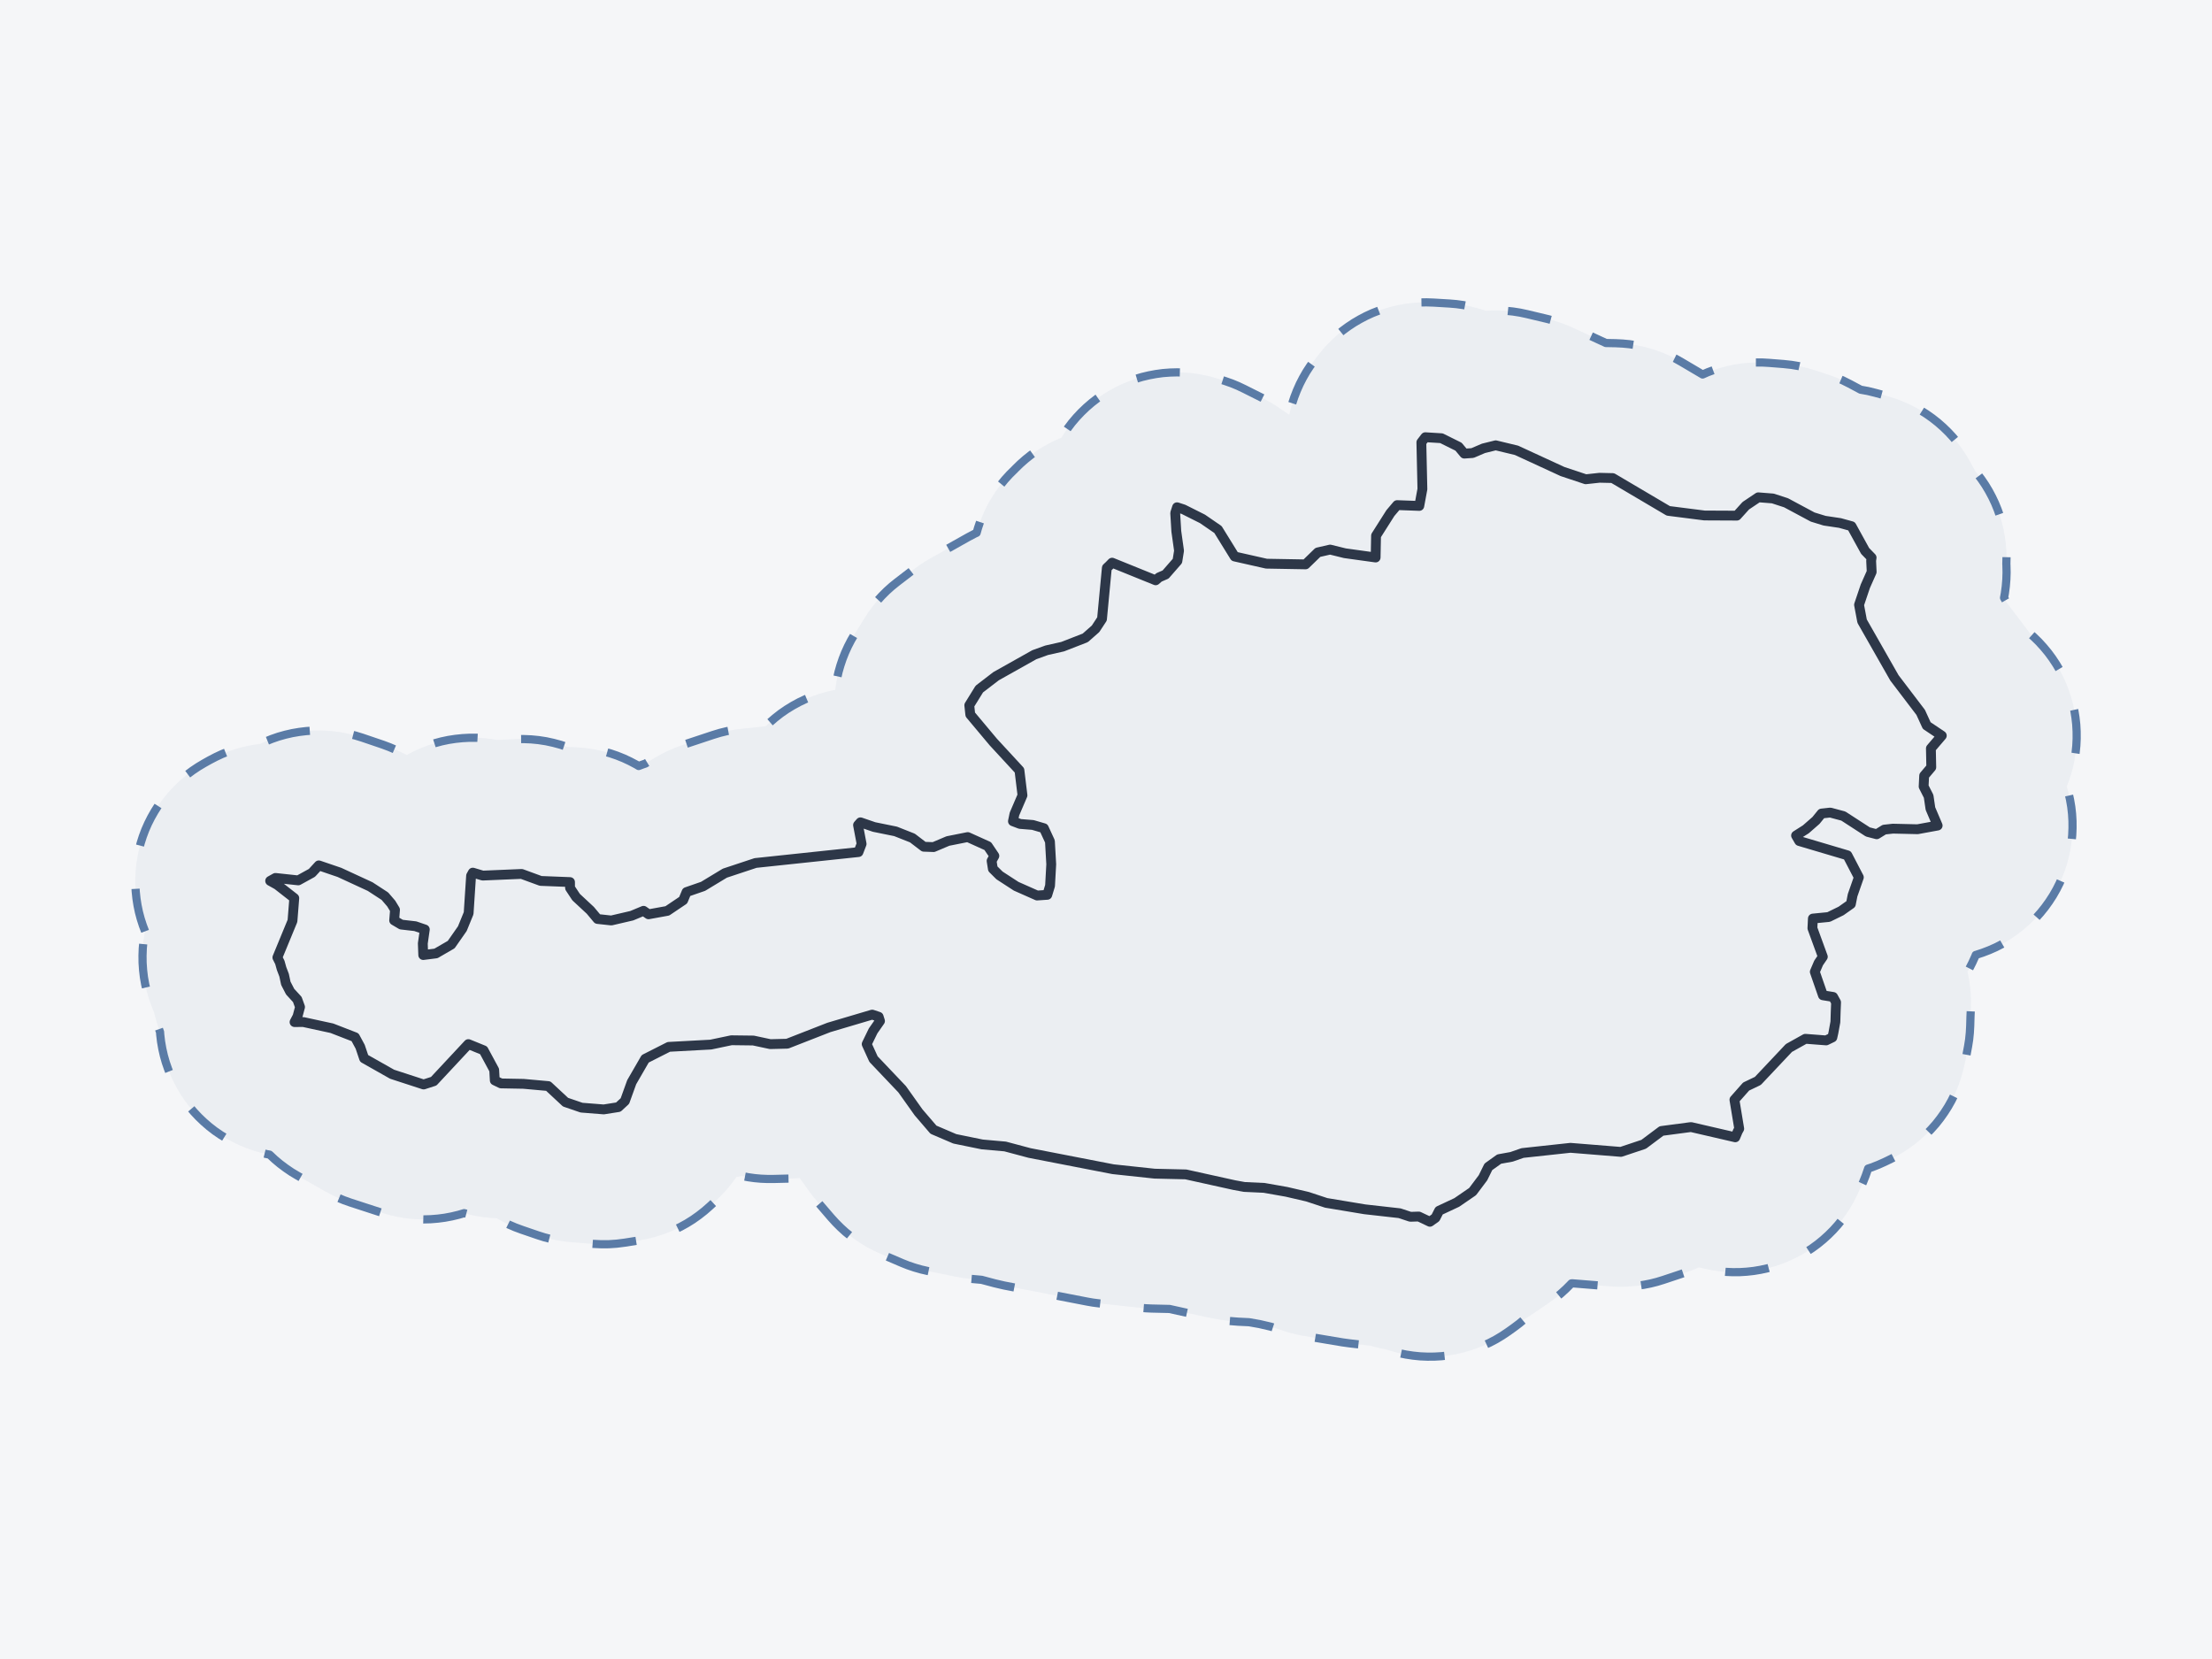
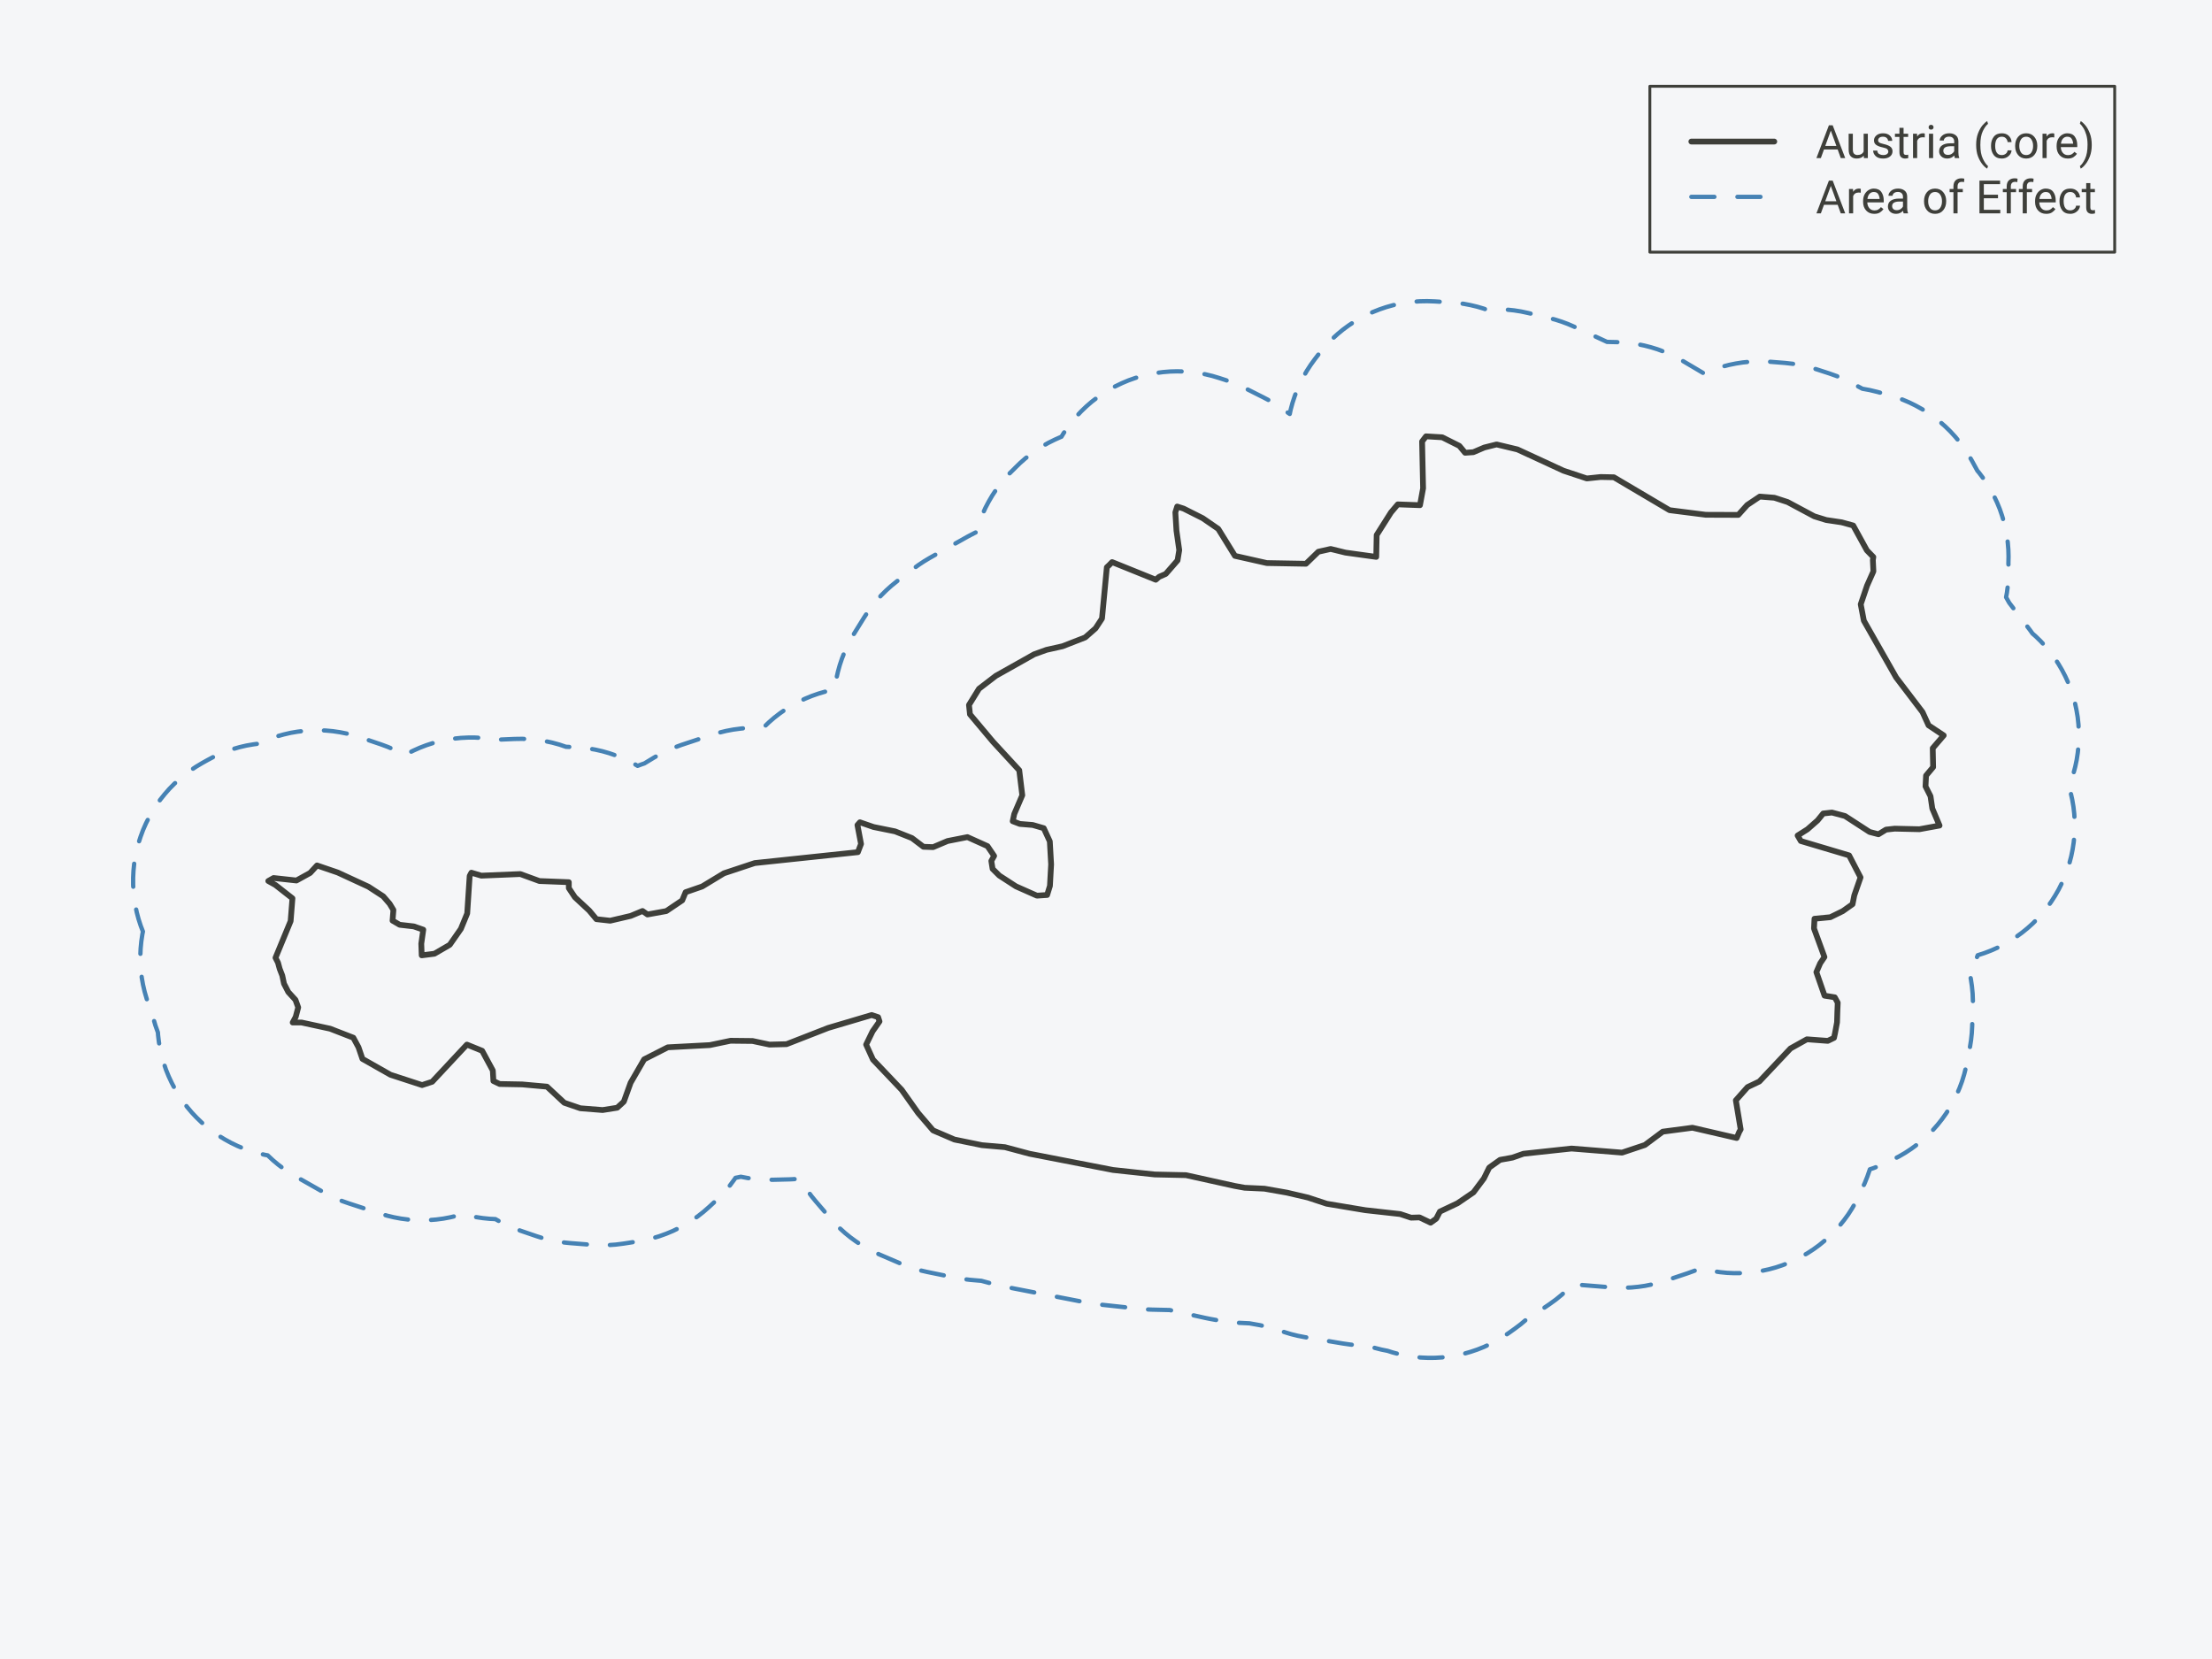
<svg xmlns="http://www.w3.org/2000/svg" width="576.00pt" height="432.00pt" viewBox="0 0 576.00 432.00">
  <g class="svglite">
    <defs>
      <style type="text/css">
    /* theme-aware-processed */
    .svglite line, .svglite polyline, .svglite polygon, .svglite path, .svglite circle {
      fill: none;
      stroke: #3E3F3A;
      stroke-linecap: round;
      stroke-linejoin: round;
      stroke-miterlimit: 10.00;
    }
    .svglite &gt; g &gt; rect {
      fill: none;
      stroke: #3E3F3A;
      stroke-linecap: round;
      stroke-linejoin: round;
      stroke-miterlimit: 10.00;
    }
    .svglite text {
      white-space: pre;
      fill: #3E3F3A;
    }
    .svglite g.glyphgroup path {
      fill: inherit;
      stroke: none;
    }
  </style>
    </defs>
    <rect width="100%" height="100%" style="stroke: none; fill: #F5F6F8;" />
    <defs>
      <clipPath id="cpMC4wMHw1NzYuMDB8MC4wMHw0MzIuMDA=">
        <rect x="0.00" y="0.00" width="576.00" height="432.00" />
      </clipPath>
    </defs>
    <g clip-path="url(#cpMC4wMHw1NzYuMDB8MC4wMHw0MzIuMDA=)">
</g>
    <defs>
-       <clipPath id="cpMC4wMHw1NzYuMDB8NTUuMDR8Mzc2Ljk2">
-         <rect x="0.00" y="55.04" width="576.00" height="321.93" />
+       <clipPath id="cpMTQuNDB8NTYxLjYwfDE0LjQwfDQxNy42MA==">
+         <rect x="14.40" y="14.40" width="547.20" height="403.20" />
      </clipPath>
    </defs>
-     <g clip-path="url(#cpMC4wMHw1NzYuMDB8NTUuMDR8Mzc2Ljk2)">
-       <rect x="0.00" y="55.04" width="576.00" height="321.93" style="stroke-width: 0.00; stroke: none;" /> fill: #F5F6F8;' /&gt;
- </g>
-     <g clip-path="url(#cpMC4wMHw1NzYuMDB8MC4wMHw0MzIuMDA=)">
- </g>
-     <defs>
-       <clipPath id="cpOS45Nnw1NjYuMDR8NjUuMDB8MzY3LjAw">
-         <rect x="9.96" y="65.00" width="556.07" height="302.00" />
-       </clipPath>
-     </defs>
-     <g clip-path="url(#cpOS45Nnw1NjYuMDR8NjUuMDB8MzY3LjAw)">
-       <rect x="9.96" y="65.00" width="556.07" height="302.00" style="stroke-width: 0.00; stroke: none;" /> fill: #F5F6F8;' /&gt;
- <path d="M 37.78 242.51 L 37.21 241.01 L 36.65 239.28 L 36.18 237.52 L 35.81 235.74 L 35.53 233.95 L 35.34 232.14 L 35.24 230.32 L 35.24 228.51 L 35.33 226.69 L 35.52 224.89 L 35.80 223.09 L 36.17 221.31 L 36.63 219.55 L 37.18 217.82 L 37.82 216.12 L 38.55 214.46 L 39.37 212.83 L 40.27 211.25 L 41.24 209.72 L 42.30 208.24 L 43.43 206.82 L 44.63 205.46 L 45.90 204.16 L 47.24 202.93 L 48.64 201.77 L 50.10 200.68 L 51.61 199.67 L 53.17 198.74 L 54.54 197.97 L 56.15 197.13 L 57.79 196.36 L 59.47 195.69 L 61.18 195.10 L 62.92 194.60 L 64.69 194.19 L 66.47 193.88 L 67.76 193.71 L 69.09 193.10 L 70.80 192.41 L 72.54 191.81 L 74.32 191.31 L 76.12 190.90 L 77.94 190.59 L 79.77 190.37 L 81.61 190.24 L 83.45 190.22 L 85.30 190.29 L 87.14 190.46 L 88.96 190.72 L 90.77 191.08 L 92.56 191.54 L 94.32 192.08 L 99.70 193.91 L 101.44 194.56 L 103.14 195.29 L 105.96 196.59 L 106.39 196.34 L 108.03 195.51 L 109.72 194.76 L 111.43 194.10 L 113.18 193.54 L 114.96 193.06 L 116.76 192.68 L 118.58 192.40 L 120.41 192.21 L 122.25 192.11 L 124.08 192.11 L 125.92 192.21 L 127.75 192.41 L 129.45 192.68 L 134.36 192.47 L 136.32 192.45 L 138.29 192.53 L 140.25 192.72 L 142.20 193.02 L 144.12 193.44 L 146.02 193.95 L 147.68 194.51 L 149.85 194.59 L 151.69 194.72 L 153.53 194.94 L 155.35 195.25 L 157.15 195.67 L 158.93 196.17 L 160.68 196.77 L 162.40 197.46 L 164.07 198.24 L 165.71 199.11 L 166.31 199.47 L 167.28 199.10 L 168.07 198.83 L 170.55 197.32 L 172.26 196.35 L 174.02 195.48 L 175.83 194.70 L 177.68 194.03 L 185.67 191.38 L 187.48 190.83 L 189.31 190.38 L 191.17 190.03 L 193.05 189.79 L 199.42 189.11 L 200.39 188.18 L 201.82 186.95 L 203.30 185.79 L 204.85 184.72 L 206.45 183.74 L 208.10 182.84 L 209.80 182.03 L 211.54 181.31 L 213.31 180.69 L 215.12 180.16 L 216.95 179.73 L 217.51 179.63 L 217.65 178.49 L 217.96 176.73 L 218.35 174.99 L 218.84 173.27 L 219.41 171.58 L 220.07 169.91 L 220.81 168.29 L 221.63 166.70 L 222.53 165.16 L 225.14 160.94 L 226.14 159.41 L 227.22 157.94 L 228.37 156.53 L 229.60 155.18 L 230.89 153.89 L 232.25 152.67 L 233.67 151.53 L 238.05 148.17 L 239.39 147.20 L 240.76 146.29 L 242.18 145.45 L 252.12 139.87 L 253.82 138.97 L 254.31 138.75 L 254.68 137.46 L 255.26 135.74 L 255.93 134.06 L 256.68 132.41 L 257.52 130.80 L 258.45 129.24 L 259.45 127.73 L 260.53 126.27 L 261.68 124.87 L 262.90 123.53 L 264.19 122.26 L 264.37 122.07 L 265.66 120.81 L 267.02 119.61 L 268.43 118.48 L 269.90 117.43 L 271.43 116.45 L 273.00 115.56 L 274.62 114.74 L 276.28 114.02 L 276.43 113.96 L 276.95 113.10 L 277.98 111.58 L 279.10 110.10 L 280.30 108.69 L 281.56 107.35 L 282.90 106.07 L 284.30 104.86 L 285.76 103.73 L 287.28 102.68 L 288.86 101.71 L 290.48 100.83 L 292.15 100.03 L 293.85 99.32 L 295.59 98.70 L 297.36 98.17 L 299.16 97.74 L 300.98 97.40 L 302.81 97.15 L 304.65 97.01 L 306.50 96.96 L 308.35 97.01 L 310.19 97.15 L 312.02 97.40 L 313.84 97.74 L 315.64 98.17 L 317.41 98.70 L 319.10 99.25 L 320.75 99.83 L 322.37 100.50 L 323.95 101.25 L 328.90 103.73 L 330.32 104.49 L 331.71 105.31 L 333.05 106.19 L 335.74 108.04 L 335.99 106.91 L 336.46 105.15 L 337.03 103.41 L 337.69 101.71 L 338.43 100.04 L 339.26 98.42 L 340.17 96.83 L 341.17 95.30 L 342.24 93.83 L 343.26 92.49 L 344.40 91.08 L 345.60 89.74 L 346.88 88.46 L 348.22 87.24 L 349.61 86.10 L 351.07 85.03 L 352.58 84.03 L 354.14 83.12 L 355.74 82.28 L 357.38 81.53 L 359.07 80.87 L 360.78 80.29 L 362.52 79.80 L 364.28 79.40 L 366.06 79.10 L 367.85 78.88 L 369.66 78.76 L 371.46 78.73 L 373.27 78.79 L 377.47 79.04 L 379.23 79.19 L 380.98 79.43 L 382.71 79.76 L 384.42 80.17 L 386.11 80.67 L 386.88 80.94 L 388.42 80.85 L 390.28 80.84 L 392.14 80.93 L 394.00 81.12 L 395.84 81.41 L 397.66 81.80 L 403.07 83.09 L 404.75 83.54 L 406.41 84.07 L 408.03 84.68 L 409.63 85.37 L 418.17 89.32 L 420.73 89.37 L 422.52 89.46 L 424.31 89.63 L 426.09 89.90 L 427.85 90.26 L 429.59 90.71 L 431.30 91.25 L 432.99 91.87 L 434.64 92.58 L 436.25 93.37 L 437.82 94.25 L 443.36 97.52 L 444.70 96.93 L 446.40 96.30 L 448.12 95.75 L 449.87 95.30 L 451.64 94.93 L 453.43 94.66 L 455.22 94.48 L 457.03 94.39 L 458.84 94.39 L 460.64 94.49 L 464.43 94.79 L 466.48 95.01 L 468.51 95.35 L 470.52 95.82 L 472.50 96.40 L 475.94 97.52 L 477.90 98.22 L 479.81 99.03 L 481.67 99.96 L 484.52 101.48 L 486.40 101.82 L 488.43 102.32 L 491.44 103.14 L 493.24 103.69 L 495.00 104.33 L 496.72 105.06 L 498.41 105.89 L 500.04 106.80 L 501.63 107.80 L 503.16 108.88 L 504.63 110.04 L 506.04 111.28 L 507.38 112.59 L 508.65 113.97 L 509.84 115.42 L 510.95 116.93 L 511.98 118.50 L 512.93 120.11 L 514.39 122.78 L 514.87 123.35 L 515.96 124.80 L 516.97 126.29 L 517.90 127.84 L 518.75 129.43 L 519.52 131.06 L 520.20 132.73 L 520.80 134.43 L 521.31 136.16 L 521.73 137.92 L 522.05 139.69 L 522.29 141.48 L 522.44 143.28 L 522.49 145.08 L 522.45 146.85 L 522.47 147.24 L 522.51 149.07 L 522.45 150.89 L 522.30 152.71 L 522.06 154.52 L 521.85 155.66 L 522.67 157.10 L 528.09 164.23 L 528.71 165.08 L 529.53 165.81 L 530.86 167.10 L 532.11 168.47 L 533.30 169.90 L 534.40 171.39 L 535.43 172.94 L 536.37 174.53 L 537.22 176.18 L 537.99 177.87 L 538.67 179.60 L 539.26 181.36 L 539.75 183.15 L 540.14 184.96 L 540.44 186.79 L 540.65 188.63 L 540.75 190.48 L 540.76 192.34 L 540.67 194.19 L 540.48 196.04 L 540.20 197.87 L 539.82 199.69 L 539.34 201.48 L 538.77 203.24 L 538.18 204.79 L 538.64 206.46 L 539.04 208.26 L 539.35 210.09 L 539.56 211.93 L 539.67 213.78 L 539.68 215.63 L 539.60 217.48 L 539.42 219.32 L 539.14 221.15 L 538.77 222.96 L 538.30 224.75 L 537.74 226.51 L 537.08 228.25 L 536.34 229.94 L 535.51 231.59 L 534.59 233.20 L 533.58 234.76 L 532.50 236.26 L 531.34 237.70 L 530.11 239.08 L 528.80 240.39 L 527.43 241.63 L 525.99 242.80 L 524.50 243.89 L 522.95 244.90 L 521.34 245.83 L 519.70 246.67 L 518.00 247.42 L 516.28 248.08 L 514.52 248.66 L 514.48 248.66 L 514.34 249.02 L 513.61 250.64 L 512.80 252.23 L 512.32 253.05 L 512.69 254.81 L 512.97 256.71 L 513.16 258.63 L 513.23 260.55 L 513.21 262.48 L 513.11 264.72 L 513.04 267.13 L 512.94 268.92 L 512.76 270.70 L 512.48 272.48 L 511.96 275.27 L 511.69 276.60 L 511.41 277.84 L 510.95 279.64 L 510.40 281.42 L 509.76 283.17 L 509.03 284.87 L 508.20 286.54 L 507.29 288.16 L 506.29 289.73 L 505.21 291.25 L 504.06 292.71 L 502.82 294.10 L 501.52 295.43 L 500.15 296.68 L 498.71 297.86 L 497.21 298.97 L 495.66 299.99 L 494.05 300.93 L 492.40 301.78 L 490.79 302.56 L 489.11 303.31 L 487.39 303.98 L 486.45 304.29 L 486.40 304.46 L 485.80 306.19 L 485.12 307.89 L 484.35 309.55 L 484.27 309.69 L 483.56 311.29 L 482.73 312.92 L 481.82 314.50 L 480.82 316.03 L 479.75 317.51 L 478.60 318.93 L 477.38 320.29 L 476.09 321.58 L 474.73 322.81 L 473.32 323.96 L 471.84 325.04 L 470.31 326.04 L 468.73 326.96 L 467.11 327.79 L 465.44 328.54 L 463.74 329.21 L 462.01 329.78 L 460.24 330.26 L 458.46 330.65 L 456.66 330.95 L 454.84 331.15 L 453.02 331.26 L 451.19 331.27 L 449.36 331.19 L 447.55 331.01 L 445.74 330.74 L 443.95 330.37 L 442.39 330.01 L 440.88 330.65 L 439.12 331.29 L 433.18 333.27 L 431.49 333.79 L 429.78 334.22 L 428.05 334.56 L 426.31 334.82 L 424.55 334.98 L 422.79 335.06 L 421.02 335.06 L 419.26 334.96 L 409.42 334.17 L 409.20 334.19 L 409.13 334.27 L 407.78 335.63 L 406.36 336.92 L 404.87 338.13 L 403.32 339.26 L 399.19 342.09 L 397.61 343.11 L 397.09 343.41 L 395.68 344.59 L 394.18 345.72 L 392.71 346.77 L 391.16 347.81 L 389.56 348.77 L 387.91 349.64 L 386.21 350.42 L 384.48 351.11 L 382.71 351.71 L 380.91 352.22 L 379.09 352.63 L 377.25 352.94 L 375.39 353.15 L 373.53 353.26 L 371.66 353.27 L 369.79 353.19 L 367.94 353.00 L 366.09 352.72 L 364.26 352.34 L 362.46 351.86 L 361.14 351.44 L 359.59 351.13 L 357.86 350.70 L 356.96 350.43 L 351.48 349.81 L 349.58 349.55 L 339.55 347.87 L 337.79 347.53 L 336.06 347.10 L 334.35 346.59 L 330.99 345.48 L 327.97 344.78 L 325.26 344.30 L 322.36 344.16 L 320.08 343.98 L 317.82 343.65 L 315.19 343.18 L 313.80 342.90 L 304.54 340.85 L 299.85 340.74 L 298.37 340.67 L 296.89 340.55 L 286.06 339.38 L 284.59 339.19 L 283.14 338.94 L 261.42 334.73 L 259.02 334.17 L 255.61 333.26 L 252.69 333.00 L 250.71 332.77 L 248.75 332.43 L 241.61 330.97 L 239.87 330.57 L 238.16 330.08 L 236.47 329.51 L 234.81 328.85 L 229.25 326.46 L 227.62 325.72 L 226.04 324.90 L 224.50 323.99 L 223.01 323.01 L 221.58 321.96 L 220.19 320.83 L 218.87 319.63 L 217.61 318.37 L 216.41 317.05 L 212.53 312.53 L 211.50 311.27 L 210.53 309.97 L 208.25 306.74 L 207.62 306.80 L 205.88 306.89 L 201.45 307.00 L 199.80 307.00 L 198.14 306.93 L 196.49 306.78 L 194.85 306.55 L 193.23 306.24 L 193.13 306.22 L 192.32 306.39 L 191.73 306.49 L 191.47 306.89 L 190.36 308.39 L 189.17 309.83 L 187.90 311.20 L 186.56 312.51 L 184.85 314.09 L 183.43 315.33 L 181.95 316.49 L 180.41 317.58 L 178.81 318.58 L 177.16 319.49 L 175.46 320.31 L 173.72 321.04 L 171.95 321.67 L 170.14 322.21 L 168.31 322.65 L 166.45 322.99 L 162.66 323.59 L 160.62 323.85 L 158.57 323.99 L 156.52 324.00 L 154.46 323.90 L 148.68 323.45 L 146.92 323.26 L 145.17 322.99 L 143.44 322.64 L 141.73 322.19 L 140.05 321.66 L 135.88 320.23 L 134.15 319.59 L 132.46 318.86 L 130.81 318.04 L 129.36 317.22 L 127.91 317.15 L 126.05 316.96 L 124.19 316.68 L 122.35 316.30 L 120.86 315.90 L 119.44 316.32 L 117.65 316.75 L 115.83 317.09 L 114.00 317.33 L 112.16 317.48 L 110.32 317.53 L 108.47 317.48 L 106.63 317.34 L 104.80 317.09 L 102.99 316.76 L 101.19 316.32 L 99.42 315.80 L 91.22 313.13 L 89.57 312.54 L 87.94 311.87 L 86.35 311.12 L 84.80 310.29 L 77.50 306.16 L 75.93 305.22 L 74.42 304.19 L 72.95 303.09 L 71.55 301.92 L 70.21 300.67 L 70.20 300.66 L 69.43 300.52 L 67.62 300.08 L 65.84 299.56 L 64.09 298.94 L 62.37 298.22 L 60.70 297.42 L 59.07 296.53 L 57.48 295.55 L 55.95 294.50 L 54.48 293.36 L 53.08 292.15 L 51.73 290.86 L 50.46 289.51 L 49.26 288.09 L 48.14 286.60 L 47.10 285.07 L 46.14 283.47 L 45.27 281.83 L 44.48 280.15 L 43.79 278.43 L 43.18 276.67 L 42.67 274.88 L 42.26 273.07 L 41.94 271.24 L 41.72 269.39 L 41.68 268.74 L 41.66 268.70 L 41.04 266.95 L 40.51 265.16 L 40.20 263.87 L 39.95 263.18 L 39.93 263.10 L 39.38 261.77 L 38.76 259.99 L 38.24 258.17 L 37.81 256.33 L 37.48 254.47 L 37.26 252.60 L 37.13 250.71 L 37.11 248.82 L 37.18 246.93 L 37.36 245.05 L 37.64 243.19 L 37.78 242.51 Z" style="fill-rule: evenodd; fill: #5A7BA6; fill-opacity: 0.063; stroke-width: 2.13; stroke: #5A7BA6; stroke-dasharray: 11.38,11.38; stroke-linecap: butt;" />
-       <path d="M 72.87 250.60 L 72.23 249.33 L 76.16 239.80 L 76.63 233.87 L 72.20 230.41 L 70.35 229.38 L 71.73 228.61 L 77.67 229.25 L 81.23 227.29 L 83.02 225.34 L 88.39 227.17 L 96.38 230.86 L 100.22 233.36 L 101.88 235.29 L 102.86 236.91 L 102.64 239.67 L 104.49 240.76 L 108.14 241.18 L 110.62 242.03 L 110.10 245.67 L 110.21 248.69 L 113.52 248.27 L 117.49 245.97 L 120.39 241.82 L 122.03 237.81 L 122.67 228.05 L 123.12 227.23 L 125.70 228.00 L 135.83 227.57 L 140.80 229.39 L 148.43 229.69 L 148.44 231.22 L 150.02 233.61 L 153.72 237.05 L 155.60 239.30 L 159.18 239.69 L 164.51 238.45 L 167.58 237.17 L 168.87 238.08 L 173.77 237.19 L 177.90 234.41 L 178.78 232.29 L 183.08 230.80 L 188.75 227.37 L 196.74 224.72 L 223.54 221.88 L 224.36 219.75 L 223.43 214.85 L 224.06 214.13 L 227.61 215.35 L 233.21 216.49 L 237.59 218.22 L 240.56 220.49 L 243.10 220.58 L 246.83 219.00 L 252.00 217.97 L 257.21 220.32 L 258.93 222.87 L 258.21 224.17 L 258.54 226.24 L 260.27 227.96 L 264.61 230.78 L 270.05 233.19 L 272.71 233.01 L 273.43 230.65 L 273.74 225.06 L 273.40 219.09 L 271.82 215.66 L 268.95 214.82 L 265.61 214.55 L 263.77 213.85 L 264.16 211.97 L 266.25 207.10 L 265.46 200.60 L 258.65 193.22 L 252.66 186.07 L 252.40 183.65 L 255.01 179.43 L 259.39 176.07 L 269.33 170.49 L 272.54 169.33 L 276.71 168.39 L 282.60 166.10 L 285.28 163.74 L 286.96 161.18 L 288.22 147.87 L 288.83 147.30 L 289.59 146.52 L 300.93 151.11 L 301.80 150.35 L 303.52 149.60 L 306.59 146.08 L 307.02 143.41 L 306.31 138.36 L 306.02 133.60 L 306.50 132.09 L 308.19 132.64 L 313.13 135.12 L 317.16 137.89 L 321.50 144.91 L 329.78 146.78 L 339.96 146.96 L 343.17 143.84 L 346.36 143.11 L 350.21 144.06 L 358.21 145.17 L 358.32 139.49 L 362.05 133.61 L 363.81 131.53 L 369.58 131.74 L 370.39 127.35 L 370.12 115.19 L 371.15 113.85 L 375.35 114.11 L 379.80 116.32 L 381.30 118.12 L 383.44 117.97 L 386.29 116.75 L 389.48 115.96 L 394.89 117.26 L 406.86 122.78 L 412.92 124.80 L 416.52 124.41 L 419.95 124.49 L 434.42 133.03 L 443.84 134.23 L 452.27 134.27 L 454.60 131.69 L 457.86 129.50 L 461.64 129.80 L 465.08 130.92 L 472.02 134.64 L 475.12 135.59 L 479.13 136.19 L 482.13 137.02 L 485.68 143.47 L 487.36 145.20 L 487.24 146.00 L 487.38 148.93 L 485.73 152.64 L 484.09 157.49 L 484.89 161.75 L 493.30 176.51 L 500.14 185.50 L 501.71 188.93 L 505.64 191.56 L 502.80 194.88 L 502.90 199.80 L 501.05 201.99 L 500.91 204.80 L 502.21 207.36 L 502.68 210.56 L 504.56 214.97 L 499.33 215.93 L 492.91 215.78 L 490.66 216.03 L 488.70 217.24 L 486.39 216.64 L 480.00 212.50 L 476.60 211.59 L 474.34 211.84 L 472.88 213.64 L 470.24 215.95 L 467.69 217.57 L 468.52 219.00 L 481.06 222.72 L 484.04 228.45 L 482.41 233.12 L 481.96 235.41 L 479.41 237.21 L 476.18 238.79 L 472.07 239.19 L 471.95 241.71 L 474.66 249.14 L 473.56 250.75 L 472.57 253.06 L 474.69 259.17 L 477.34 259.60 L 478.11 261.00 L 478.01 263.48 L 477.93 266.11 L 477.42 268.90 L 477.14 270.14 L 475.53 270.92 L 470.11 270.50 L 465.83 272.89 L 457.74 281.47 L 454.69 282.93 L 451.64 286.37 L 452.89 293.92 L 452.51 294.60 L 451.86 296.15 L 440.36 293.49 L 439.98 293.53 L 432.65 294.50 L 428.01 297.97 L 422.08 299.95 L 408.94 298.89 L 396.47 300.24 L 393.60 301.24 L 390.39 301.82 L 387.57 303.84 L 386.17 306.68 L 383.47 310.28 L 379.35 313.11 L 374.74 315.27 L 373.81 317.11 L 372.34 318.15 L 369.45 316.78 L 367.26 316.85 L 364.45 315.92 L 355.38 314.90 L 345.34 313.23 L 340.47 311.62 L 335.00 310.35 L 329.17 309.32 L 324.02 309.08 L 321.40 308.60 L 308.78 305.81 L 300.66 305.62 L 289.83 304.46 L 268.11 300.24 L 261.74 298.54 L 255.77 298.01 L 248.63 296.55 L 243.07 294.17 L 239.19 289.65 L 234.92 283.64 L 227.46 275.79 L 225.68 271.88 L 227.35 268.45 L 229.15 265.87 L 228.80 264.76 L 227.12 264.20 L 215.85 267.54 L 205.00 271.78 L 200.57 271.89 L 196.17 270.95 L 190.46 270.88 L 185.08 272.01 L 174.15 272.60 L 168.01 275.71 L 164.49 281.80 L 162.72 286.71 L 161.01 288.29 L 157.22 288.89 L 151.43 288.43 L 147.26 287.00 L 142.76 282.81 L 136.32 282.23 L 130.46 282.12 L 128.84 281.34 L 128.69 278.62 L 125.92 273.49 L 121.96 271.88 L 112.94 281.55 L 110.31 282.40 L 102.11 279.73 L 94.81 275.60 L 93.79 272.57 L 92.45 270.09 L 86.42 267.75 L 79.00 266.14 L 76.70 266.15 L 77.47 264.69 L 78.13 262.22 L 77.42 260.26 L 75.55 258.22 L 74.43 256.05 L 73.98 253.94 L 73.32 252.21 L 72.87 250.60 Z" style="fill-rule: evenodd; stroke-width: 2.56; stroke: #2D3748; stroke-linecap: butt;" />
+     <g clip-path="url(#cpMTQuNDB8NTYxLjYwfDE0LjQwfDQxNy42MA==)">
+       <rect class="legend-bg" x="14.40" y="14.40" width="547.20" height="403.20" style="stroke-width: 0.75; stroke: #F5F6F8; fill: #F5F6F8;" />
+       <path d="M 37.22 242.57 L 36.64 241.06 L 36.08 239.33 L 35.61 237.57 L 35.24 235.79 L 34.96 233.99 L 34.76 232.18 L 34.67 230.36 L 34.67 228.54 L 34.76 226.72 L 34.94 224.91 L 35.22 223.11 L 35.60 221.32 L 36.06 219.56 L 36.62 217.83 L 37.26 216.12 L 37.99 214.45 L 38.81 212.83 L 39.70 211.24 L 40.68 209.71 L 41.74 208.22 L 42.88 206.80 L 44.08 205.43 L 45.36 204.13 L 46.69 202.90 L 48.10 201.74 L 49.56 200.65 L 51.07 199.64 L 52.64 198.70 L 54.02 197.93 L 55.62 197.08 L 57.27 196.32 L 58.95 195.64 L 60.67 195.05 L 62.41 194.55 L 64.18 194.14 L 65.97 193.83 L 67.26 193.66 L 68.59 193.05 L 70.31 192.36 L 72.06 191.76 L 73.84 191.26 L 75.64 190.84 L 77.46 190.53 L 79.30 190.31 L 81.14 190.19 L 82.99 190.16 L 84.84 190.23 L 86.68 190.40 L 88.51 190.67 L 90.32 191.03 L 92.12 191.48 L 93.88 192.03 L 99.27 193.86 L 101.02 194.51 L 102.73 195.24 L 105.54 196.55 L 105.98 196.29 L 107.63 195.46 L 109.31 194.71 L 111.03 194.05 L 112.79 193.48 L 114.57 193.01 L 116.37 192.63 L 118.20 192.34 L 120.03 192.15 L 121.87 192.06 L 123.71 192.06 L 125.55 192.16 L 127.39 192.35 L 129.10 192.63 L 134.01 192.42 L 135.98 192.39 L 137.95 192.48 L 139.92 192.67 L 141.87 192.97 L 143.80 193.38 L 145.70 193.90 L 147.36 194.46 L 149.53 194.55 L 151.38 194.67 L 153.22 194.89 L 155.05 195.21 L 156.86 195.62 L 158.64 196.13 L 160.39 196.73 L 162.11 197.42 L 163.79 198.20 L 165.43 199.07 L 166.03 199.43 L 167.01 199.06 L 167.80 198.79 L 170.29 197.28 L 172.00 196.31 L 173.77 195.43 L 175.58 194.66 L 177.43 193.98 L 185.44 191.32 L 187.25 190.78 L 189.09 190.33 L 190.95 189.98 L 192.83 189.73 L 199.22 189.05 L 200.20 188.11 L 201.62 186.88 L 203.11 185.73 L 204.66 184.65 L 206.27 183.66 L 207.92 182.76 L 209.62 181.95 L 211.37 181.23 L 213.14 180.61 L 214.95 180.08 L 216.79 179.65 L 217.35 179.55 L 217.49 178.41 L 217.80 176.64 L 218.20 174.90 L 218.68 173.17 L 219.25 171.48 L 219.91 169.81 L 220.65 168.18 L 221.48 166.59 L 222.38 165.04 L 225.00 160.81 L 226.00 159.29 L 227.08 157.81 L 228.24 156.39 L 229.46 155.04 L 230.76 153.75 L 232.12 152.53 L 233.54 151.38 L 237.94 148.02 L 239.28 147.05 L 240.66 146.14 L 242.08 145.29 L 252.04 139.69 L 253.75 138.80 L 254.24 138.57 L 254.60 137.28 L 255.18 135.56 L 255.86 133.87 L 256.61 132.22 L 257.46 130.61 L 258.38 129.04 L 259.38 127.53 L 260.46 126.07 L 261.62 124.66 L 262.84 123.32 L 264.13 122.05 L 264.31 121.86 L 265.61 120.59 L 266.97 119.39 L 268.39 118.26 L 269.86 117.21 L 271.39 116.23 L 272.97 115.33 L 274.59 114.52 L 276.25 113.78 L 276.40 113.73 L 276.92 112.87 L 277.96 111.34 L 279.08 109.86 L 280.28 108.45 L 281.55 107.10 L 282.89 105.82 L 284.29 104.61 L 285.76 103.48 L 287.28 102.43 L 288.86 101.45 L 290.48 100.57 L 292.15 99.77 L 293.86 99.05 L 295.61 98.43 L 297.39 97.90 L 299.19 97.47 L 301.01 97.13 L 302.84 96.89 L 304.69 96.74 L 306.54 96.69 L 308.39 96.74 L 310.24 96.89 L 312.08 97.13 L 313.90 97.47 L 315.70 97.90 L 317.47 98.43 L 319.17 98.98 L 320.82 99.57 L 322.45 100.24 L 324.04 100.99 L 328.99 103.48 L 330.42 104.23 L 331.81 105.06 L 333.16 105.94 L 335.85 107.80 L 336.09 106.66 L 336.57 104.89 L 337.14 103.16 L 337.80 101.45 L 338.54 99.78 L 339.38 98.15 L 340.29 96.57 L 341.29 95.03 L 342.36 93.55 L 343.39 92.21 L 344.53 90.80 L 345.73 89.45 L 347.01 88.17 L 348.35 86.95 L 349.75 85.80 L 351.21 84.73 L 352.73 83.73 L 354.29 82.82 L 355.89 81.98 L 357.54 81.23 L 359.23 80.56 L 360.94 79.98 L 362.69 79.49 L 364.45 79.09 L 366.24 78.79 L 368.04 78.57 L 369.84 78.45 L 371.65 78.42 L 373.46 78.48 L 377.67 78.73 L 379.44 78.88 L 381.19 79.12 L 382.92 79.45 L 384.64 79.86 L 386.34 80.36 L 387.10 80.63 L 388.65 80.54 L 390.51 80.54 L 392.38 80.63 L 394.24 80.82 L 396.08 81.11 L 397.91 81.50 L 403.33 82.79 L 405.02 83.24 L 406.67 83.77 L 408.30 84.38 L 409.90 85.07 L 418.47 89.03 L 421.03 89.09 L 422.83 89.17 L 424.62 89.35 L 426.40 89.62 L 428.16 89.98 L 429.91 90.43 L 431.63 90.96 L 433.31 91.59 L 434.97 92.30 L 436.58 93.09 L 438.16 93.97 L 443.71 97.25 L 445.06 96.66 L 446.76 96.03 L 448.48 95.48 L 450.24 95.02 L 452.01 94.66 L 453.80 94.38 L 455.60 94.20 L 457.41 94.11 L 459.22 94.11 L 461.03 94.21 L 464.82 94.51 L 466.88 94.74 L 468.92 95.08 L 470.93 95.55 L 472.92 96.13 L 476.37 97.25 L 478.33 97.95 L 480.25 98.77 L 482.11 99.70 L 484.97 101.23 L 486.85 101.57 L 488.89 102.06 L 491.90 102.89 L 493.70 103.44 L 495.47 104.08 L 497.20 104.81 L 498.88 105.64 L 500.52 106.55 L 502.11 107.55 L 503.65 108.64 L 505.12 109.80 L 506.53 111.04 L 507.88 112.36 L 509.15 113.74 L 510.34 115.19 L 511.46 116.71 L 512.49 118.28 L 513.44 119.90 L 514.90 122.57 L 515.38 123.14 L 516.47 124.59 L 517.48 126.09 L 518.42 127.64 L 519.27 129.23 L 520.04 130.87 L 520.73 132.54 L 521.32 134.25 L 521.83 135.98 L 522.25 137.74 L 522.58 139.52 L 522.82 141.31 L 522.97 143.11 L 523.02 144.92 L 522.98 146.69 L 523.00 147.09 L 523.04 148.92 L 522.98 150.74 L 522.83 152.57 L 522.59 154.38 L 522.38 155.52 L 523.20 156.97 L 528.64 164.11 L 529.25 164.96 L 530.08 165.69 L 531.41 166.99 L 532.67 168.36 L 533.85 169.80 L 534.96 171.29 L 535.99 172.84 L 536.93 174.44 L 537.79 176.09 L 538.56 177.78 L 539.24 179.51 L 539.82 181.28 L 540.32 183.07 L 540.71 184.89 L 541.02 186.72 L 541.22 188.57 L 541.33 190.43 L 541.33 192.29 L 541.24 194.14 L 541.05 195.99 L 540.77 197.83 L 540.39 199.65 L 539.91 201.45 L 539.34 203.22 L 538.74 204.76 L 539.21 206.44 L 539.61 208.25 L 539.92 210.08 L 540.13 211.92 L 540.24 213.77 L 540.25 215.63 L 540.17 217.48 L 539.99 219.33 L 539.71 221.16 L 539.34 222.98 L 538.87 224.77 L 538.30 226.54 L 537.65 228.27 L 536.90 229.97 L 536.07 231.63 L 535.14 233.24 L 534.14 234.80 L 533.06 236.30 L 531.89 237.75 L 530.66 239.13 L 529.35 240.45 L 527.97 241.69 L 526.53 242.86 L 525.03 243.95 L 523.48 244.97 L 521.87 245.89 L 520.22 246.74 L 518.53 247.49 L 516.79 248.16 L 515.03 248.73 L 514.99 248.74 L 514.86 249.09 L 514.12 250.72 L 513.31 252.31 L 512.83 253.13 L 513.20 254.90 L 513.48 256.80 L 513.67 258.72 L 513.74 260.65 L 513.72 262.58 L 513.62 264.83 L 513.55 267.24 L 513.45 269.04 L 513.26 270.83 L 512.98 272.61 L 512.47 275.40 L 512.19 276.74 L 511.92 277.98 L 511.46 279.79 L 510.91 281.57 L 510.26 283.32 L 509.53 285.03 L 508.70 286.70 L 507.78 288.33 L 506.79 289.90 L 505.71 291.42 L 504.55 292.88 L 503.31 294.28 L 502.00 295.61 L 500.63 296.87 L 499.19 298.05 L 497.68 299.16 L 496.13 300.18 L 494.52 301.12 L 492.86 301.97 L 491.25 302.75 L 489.56 303.51 L 487.84 304.18 L 486.90 304.49 L 486.85 304.66 L 486.25 306.39 L 485.57 308.09 L 484.79 309.76 L 484.71 309.91 L 484.00 311.50 L 483.17 313.14 L 482.25 314.72 L 481.26 316.26 L 480.18 317.74 L 479.03 319.16 L 477.81 320.53 L 476.51 321.82 L 475.16 323.05 L 473.74 324.21 L 472.26 325.29 L 470.73 326.29 L 469.14 327.21 L 467.51 328.05 L 465.84 328.80 L 464.14 329.46 L 462.40 330.04 L 460.63 330.52 L 458.84 330.91 L 457.04 331.21 L 455.22 331.41 L 453.39 331.52 L 451.56 331.53 L 449.73 331.45 L 447.91 331.27 L 446.10 331.00 L 444.30 330.63 L 442.74 330.27 L 441.22 330.91 L 439.46 331.55 L 433.51 333.54 L 431.82 334.05 L 430.10 334.48 L 428.37 334.83 L 426.62 335.08 L 424.86 335.25 L 423.09 335.33 L 421.33 335.33 L 419.56 335.23 L 409.70 334.44 L 409.47 334.46 L 409.41 334.54 L 408.05 335.90 L 406.63 337.20 L 405.14 338.41 L 403.58 339.54 L 399.44 342.37 L 397.86 343.40 L 397.33 343.70 L 395.93 344.88 L 394.42 346.01 L 392.95 347.06 L 391.39 348.11 L 389.79 349.07 L 388.13 349.94 L 386.43 350.73 L 384.70 351.42 L 382.92 352.02 L 381.12 352.53 L 379.29 352.93 L 377.45 353.25 L 375.59 353.46 L 373.72 353.57 L 371.85 353.58 L 369.98 353.50 L 368.12 353.31 L 366.27 353.03 L 364.44 352.65 L 362.63 352.17 L 361.31 351.75 L 359.75 351.44 L 358.02 351.00 L 357.12 350.73 L 351.62 350.12 L 349.72 349.85 L 339.66 348.17 L 337.91 347.83 L 336.17 347.40 L 334.46 346.88 L 331.09 345.77 L 328.06 345.07 L 325.35 344.59 L 322.44 344.45 L 320.16 344.27 L 317.89 343.94 L 315.25 343.47 L 313.86 343.19 L 304.58 341.13 L 299.88 341.02 L 298.39 340.96 L 296.91 340.83 L 286.06 339.66 L 284.59 339.47 L 283.13 339.22 L 261.36 335.00 L 258.95 334.44 L 255.54 333.52 L 252.61 333.27 L 250.63 333.03 L 248.66 332.69 L 241.51 331.23 L 239.77 330.83 L 238.05 330.34 L 236.35 329.76 L 234.69 329.10 L 229.11 326.71 L 227.49 325.97 L 225.90 325.14 L 224.36 324.24 L 222.87 323.25 L 221.43 322.20 L 220.04 321.07 L 218.71 319.87 L 217.45 318.60 L 216.25 317.28 L 212.36 312.75 L 211.33 311.49 L 210.36 310.18 L 208.07 306.95 L 207.44 307.01 L 205.70 307.10 L 201.26 307.21 L 199.60 307.21 L 197.94 307.14 L 196.29 306.98 L 194.64 306.75 L 193.01 306.44 L 192.91 306.42 L 192.10 306.59 L 191.52 306.70 L 191.25 307.10 L 190.14 308.60 L 188.94 310.04 L 187.67 311.42 L 186.33 312.73 L 184.62 314.31 L 183.20 315.55 L 181.71 316.72 L 180.16 317.81 L 178.56 318.81 L 176.91 319.72 L 175.21 320.54 L 173.46 321.27 L 171.68 321.91 L 169.87 322.45 L 168.04 322.89 L 166.18 323.24 L 162.38 323.83 L 160.33 324.09 L 158.28 324.23 L 156.22 324.25 L 154.16 324.15 L 148.36 323.69 L 146.60 323.51 L 144.85 323.24 L 143.12 322.88 L 141.40 322.43 L 139.71 321.90 L 135.53 320.47 L 133.80 319.82 L 132.11 319.09 L 130.45 318.27 L 129.00 317.45 L 127.55 317.38 L 125.68 317.19 L 123.82 316.91 L 121.98 316.52 L 120.48 316.12 L 119.06 316.55 L 117.26 316.98 L 115.44 317.32 L 113.61 317.56 L 111.76 317.71 L 109.91 317.76 L 108.06 317.71 L 106.22 317.56 L 104.39 317.32 L 102.57 316.98 L 100.77 316.55 L 99.00 316.02 L 90.78 313.34 L 89.12 312.76 L 87.49 312.09 L 85.90 311.34 L 84.34 310.51 L 77.03 306.36 L 75.45 305.42 L 73.93 304.39 L 72.47 303.29 L 71.06 302.11 L 69.72 300.86 L 69.71 300.85 L 68.94 300.71 L 67.13 300.27 L 65.34 299.75 L 63.58 299.12 L 61.86 298.41 L 60.18 297.60 L 58.55 296.71 L 56.96 295.74 L 55.43 294.68 L 53.96 293.54 L 52.54 292.32 L 51.20 291.03 L 49.92 289.67 L 48.72 288.25 L 47.60 286.76 L 46.55 285.22 L 45.59 283.63 L 44.72 281.98 L 43.93 280.29 L 43.23 278.57 L 42.63 276.80 L 42.12 275.01 L 41.70 273.20 L 41.38 271.36 L 41.16 269.51 L 41.12 268.86 L 41.11 268.82 L 40.48 267.06 L 39.95 265.27 L 39.63 263.98 L 39.39 263.29 L 39.37 263.21 L 38.82 261.88 L 38.20 260.09 L 37.67 258.27 L 37.24 256.42 L 36.91 254.56 L 36.69 252.68 L 36.56 250.79 L 36.54 248.90 L 36.62 247.00 L 36.80 245.12 L 37.08 243.25 L 37.22 242.57 Z" style="fill-rule: evenodd; stroke-width: 1.12; stroke: #4682B4; stroke-dasharray: 6.00,6.00;" />
+       <path d="M 72.39 250.68 L 71.74 249.40 L 75.68 239.85 L 76.15 233.92 L 71.71 230.44 L 69.86 229.41 L 71.24 228.63 L 77.19 229.28 L 80.76 227.31 L 82.55 225.36 L 87.94 227.20 L 95.95 230.90 L 99.79 233.40 L 101.46 235.33 L 102.44 236.95 L 102.22 239.73 L 104.07 240.81 L 107.73 241.23 L 110.22 242.09 L 109.70 245.74 L 109.81 248.77 L 113.12 248.35 L 117.11 246.03 L 120.01 241.88 L 121.66 237.86 L 122.30 228.08 L 122.75 227.25 L 125.33 228.02 L 135.49 227.60 L 140.47 229.42 L 148.12 229.72 L 148.12 231.26 L 149.71 233.65 L 153.42 237.10 L 155.30 239.35 L 158.89 239.75 L 164.23 238.50 L 167.31 237.22 L 168.60 238.13 L 173.51 237.24 L 177.65 234.45 L 178.53 232.33 L 182.84 230.84 L 188.52 227.40 L 196.53 224.74 L 223.39 221.90 L 224.21 219.76 L 223.28 214.85 L 223.92 214.12 L 227.47 215.35 L 233.08 216.49 L 237.47 218.23 L 240.46 220.50 L 242.99 220.59 L 246.74 219.00 L 251.92 217.98 L 257.14 220.33 L 258.87 222.88 L 258.14 224.19 L 258.47 226.26 L 260.21 227.99 L 264.56 230.81 L 270.01 233.23 L 272.67 233.05 L 273.40 230.69 L 273.71 225.08 L 273.37 219.09 L 271.79 215.66 L 268.91 214.82 L 265.56 214.55 L 263.71 213.84 L 264.11 211.96 L 266.20 207.08 L 265.41 200.57 L 258.58 193.16 L 252.58 186.01 L 252.32 183.57 L 254.93 179.35 L 259.33 175.98 L 269.29 170.38 L 272.50 169.22 L 276.69 168.28 L 282.59 165.98 L 285.28 163.62 L 286.96 161.06 L 288.22 147.72 L 288.83 147.15 L 289.59 146.37 L 300.96 150.96 L 301.84 150.20 L 303.56 149.45 L 306.63 145.93 L 307.07 143.25 L 306.35 138.19 L 306.06 133.41 L 306.54 131.90 L 308.24 132.45 L 313.19 134.94 L 317.23 137.72 L 321.58 144.75 L 329.88 146.62 L 340.07 146.80 L 343.30 143.67 L 346.50 142.95 L 350.36 143.90 L 358.37 145.01 L 358.48 139.32 L 362.21 133.43 L 363.98 131.34 L 369.76 131.55 L 370.57 127.15 L 370.31 114.96 L 371.33 113.62 L 375.55 113.87 L 380.01 116.10 L 381.51 117.90 L 383.65 117.75 L 386.51 116.53 L 389.71 115.73 L 395.14 117.03 L 407.13 122.57 L 413.20 124.59 L 416.81 124.21 L 420.25 124.28 L 434.75 132.85 L 444.19 134.05 L 452.65 134.08 L 454.97 131.50 L 458.24 129.31 L 462.04 129.61 L 465.49 130.73 L 472.44 134.45 L 475.54 135.41 L 479.56 136.01 L 482.57 136.84 L 486.13 143.31 L 487.81 145.04 L 487.69 145.84 L 487.83 148.78 L 486.18 152.49 L 484.53 157.36 L 485.34 161.62 L 493.76 176.42 L 500.62 185.43 L 502.19 188.87 L 506.14 191.50 L 503.28 194.83 L 503.38 199.76 L 501.54 201.96 L 501.40 204.77 L 502.70 207.34 L 503.17 210.54 L 505.05 214.97 L 499.81 215.93 L 493.38 215.78 L 491.12 216.03 L 489.15 217.24 L 486.84 216.64 L 480.44 212.49 L 477.03 211.58 L 474.76 211.83 L 473.29 213.64 L 470.66 215.95 L 468.10 217.57 L 468.93 219.00 L 481.50 222.74 L 484.48 228.48 L 482.85 233.16 L 482.40 235.45 L 479.84 237.26 L 476.61 238.84 L 472.49 239.24 L 472.36 241.77 L 475.08 249.21 L 473.98 250.83 L 472.98 253.14 L 475.11 259.27 L 477.77 259.70 L 478.54 261.10 L 478.44 263.58 L 478.36 266.22 L 477.84 269.02 L 477.57 270.26 L 475.96 271.04 L 470.52 270.63 L 466.24 273.02 L 458.13 281.62 L 455.06 283.08 L 452.01 286.52 L 453.27 294.09 L 452.88 294.78 L 452.23 296.33 L 440.70 293.66 L 440.32 293.71 L 432.98 294.68 L 428.33 298.15 L 422.38 300.14 L 409.22 299.08 L 396.71 300.43 L 393.84 301.44 L 390.62 302.02 L 387.79 304.04 L 386.39 306.88 L 383.69 310.49 L 379.55 313.32 L 374.94 315.50 L 374.00 317.33 L 372.53 318.39 L 369.64 317.01 L 367.44 317.08 L 364.62 316.14 L 355.53 315.13 L 345.47 313.45 L 340.59 311.84 L 335.11 310.56 L 329.26 309.53 L 324.11 309.29 L 321.47 308.81 L 308.83 306.01 L 300.69 305.83 L 289.83 304.66 L 268.07 300.43 L 261.68 298.72 L 255.70 298.20 L 248.55 296.74 L 242.97 294.35 L 239.08 289.82 L 234.80 283.79 L 227.32 275.92 L 225.54 272.01 L 227.21 268.57 L 229.02 265.98 L 228.66 264.87 L 226.99 264.31 L 215.68 267.66 L 204.81 271.90 L 200.37 272.01 L 195.96 271.07 L 190.24 271.01 L 184.85 272.14 L 173.89 272.72 L 167.74 275.85 L 164.21 281.95 L 162.44 286.87 L 160.72 288.45 L 156.92 289.05 L 151.12 288.59 L 146.94 287.16 L 142.43 282.96 L 135.98 282.38 L 130.10 282.27 L 128.48 281.49 L 128.33 278.76 L 125.55 273.62 L 121.58 272.01 L 112.54 281.69 L 109.91 282.55 L 101.69 279.87 L 94.38 275.73 L 93.35 272.70 L 92.01 270.22 L 85.96 267.87 L 78.53 266.26 L 76.22 266.26 L 77.00 264.80 L 77.65 262.33 L 76.94 260.36 L 75.07 258.32 L 73.95 256.14 L 73.50 254.02 L 72.83 252.29 L 72.39 250.68 Z" style="fill-rule: evenodd; stroke-width: 1.50;" />
+       <rect class="legend-bg" x="429.62" y="22.46" width="121.04" height="43.20" style="stroke-width: 0.75; fill: #F5F6F8;" />
+       <line x1="440.42" y1="36.86" x2="462.02" y2="36.86" style="stroke-width: 1.50;" />
+       <line x1="440.42" y1="51.26" x2="462.02" y2="51.26" style="stroke-width: 1.12; stroke: #4682B4; stroke-dasharray: 6.00,6.00;" />
+       <text x="472.82" y="41.16" style="font-size: 12.00px; font-family: &quot;Roboto&quot;, -apple-system, BlinkMacSystemFont, &quot;Segoe UI&quot;, system-ui, sans-serif;" textLength="72.02px" lengthAdjust="spacingAndGlyphs">Austria (core)</text>
+       <text x="472.82" y="55.56" style="font-size: 12.00px; font-family: &quot;Roboto&quot;, -apple-system, BlinkMacSystemFont, &quot;Segoe UI&quot;, system-ui, sans-serif;" textLength="72.44px" lengthAdjust="spacingAndGlyphs">Area of Effect</text>
    </g>
-     <g clip-path="url(#cpMC4wMHw1NzYuMDB8MC4wMHw0MzIuMDA=)">
- </g>
  </g>
</svg>
